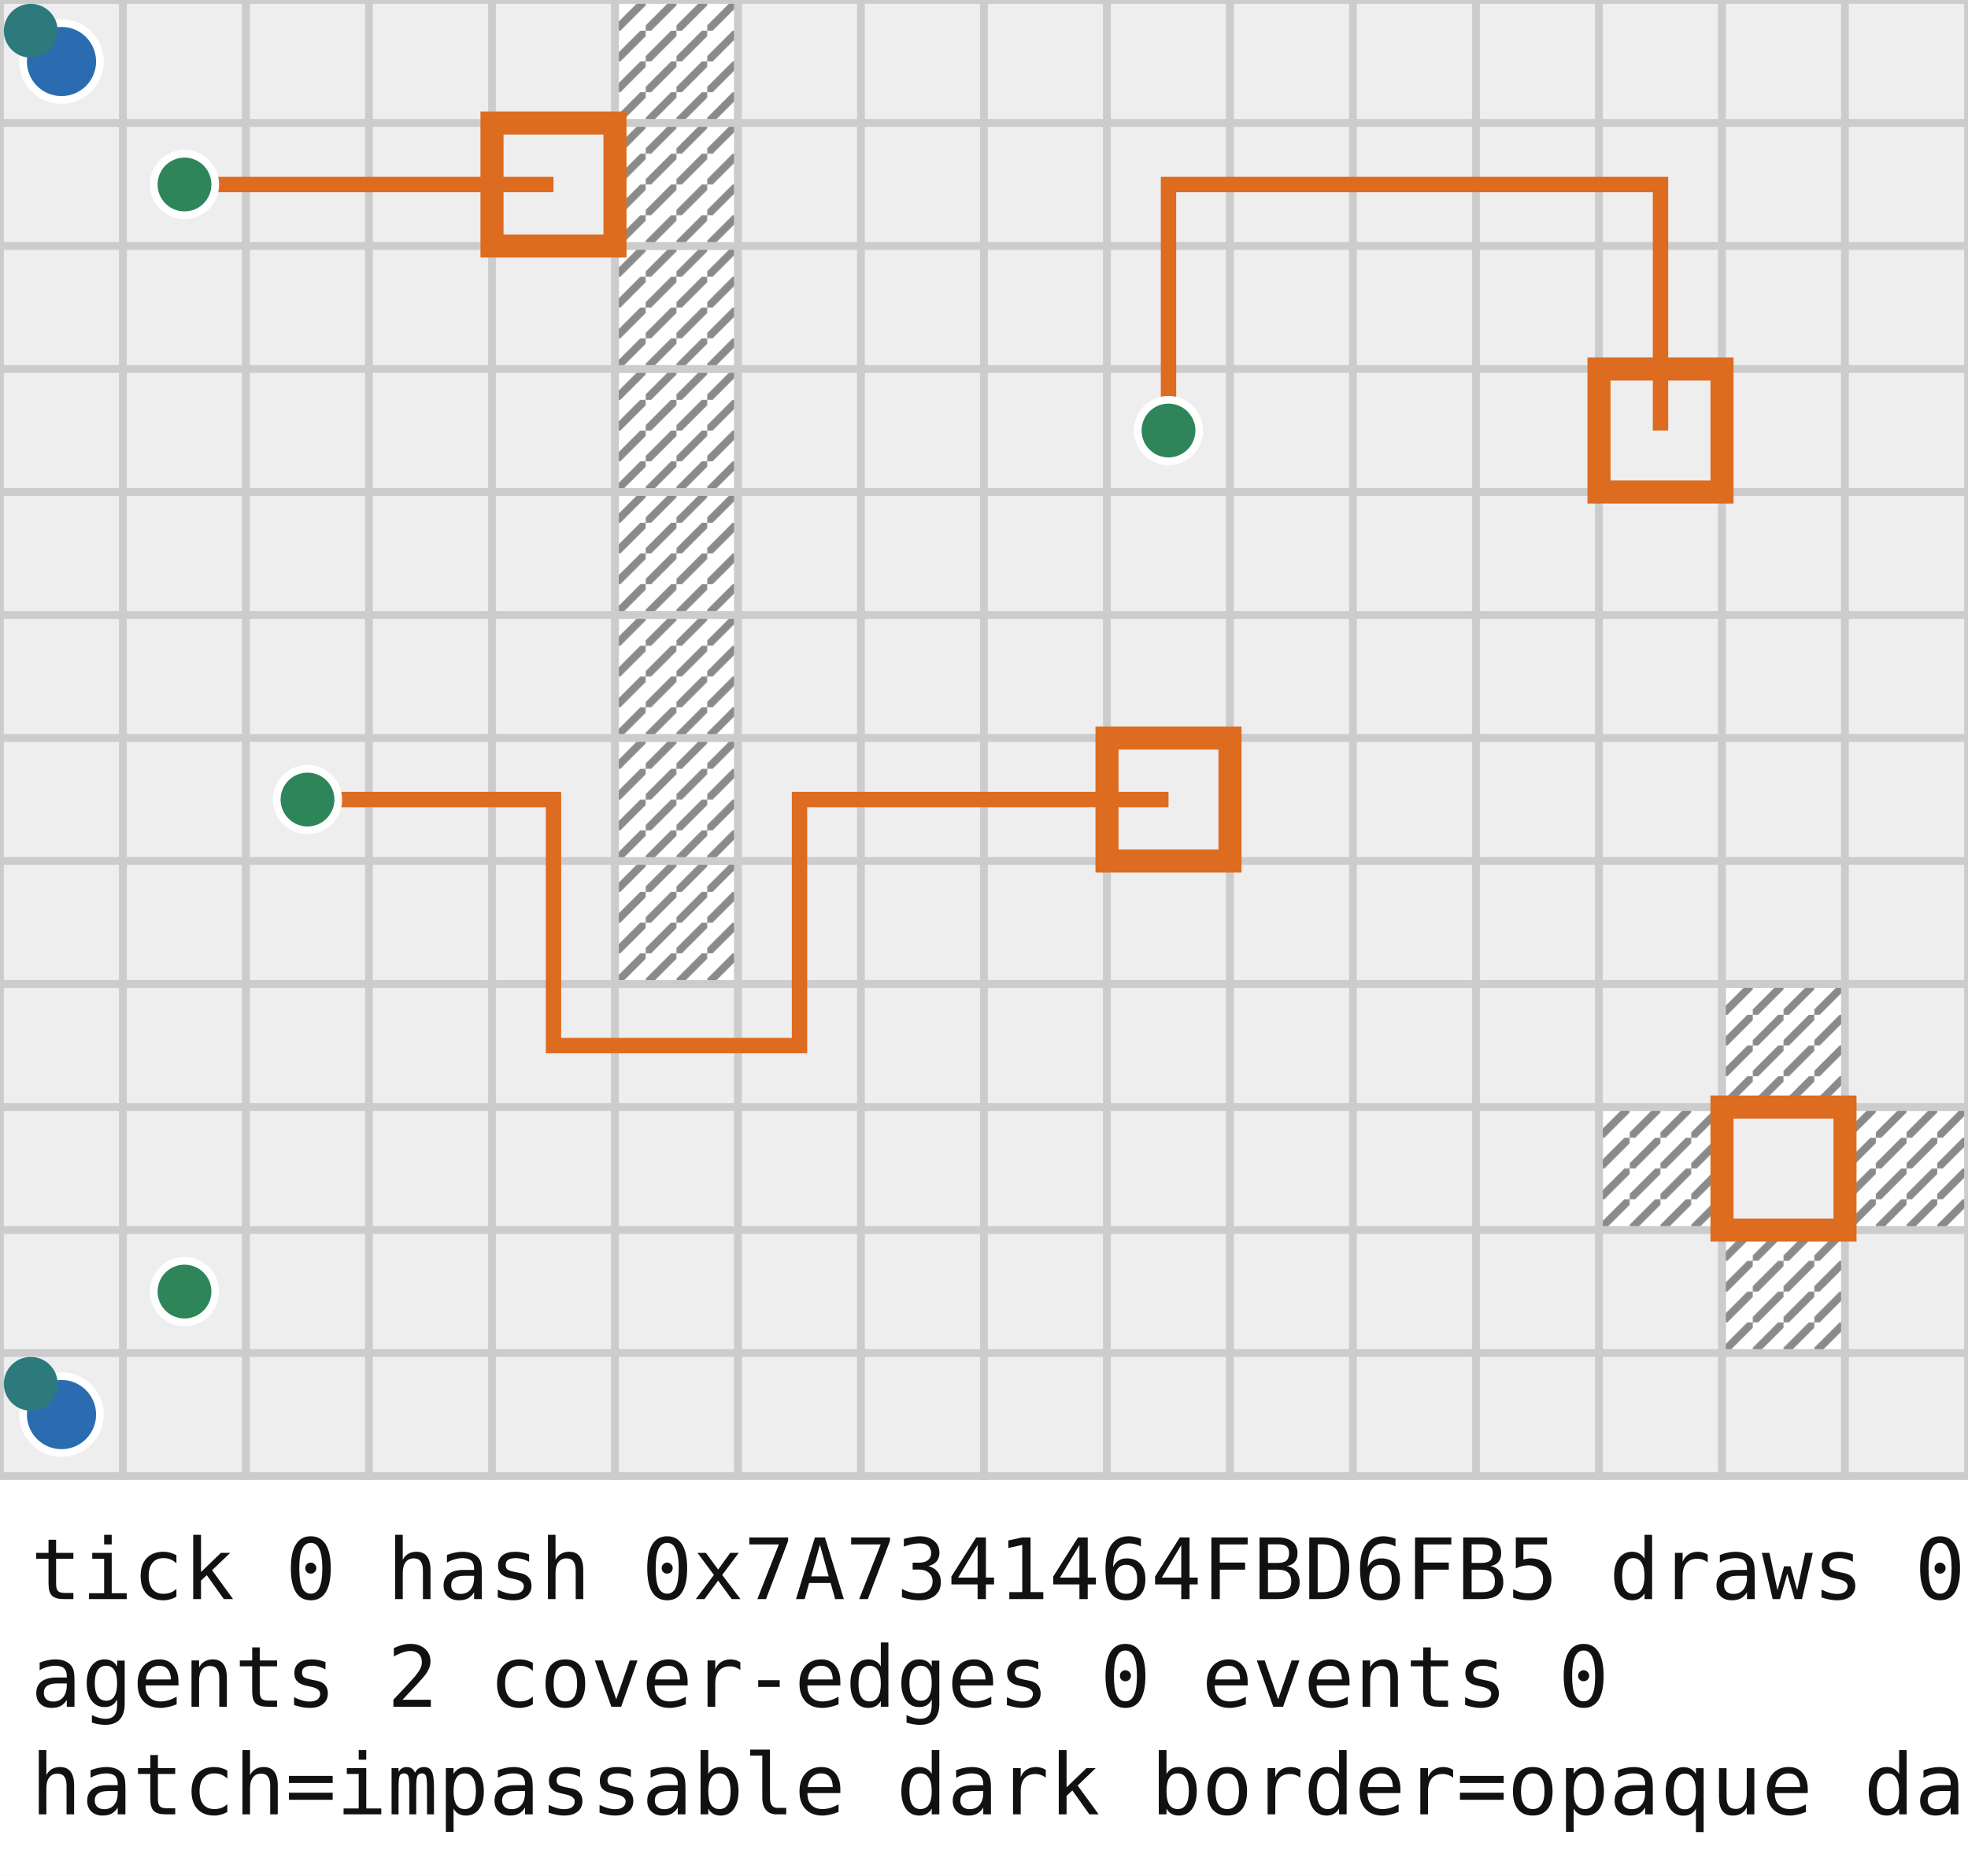
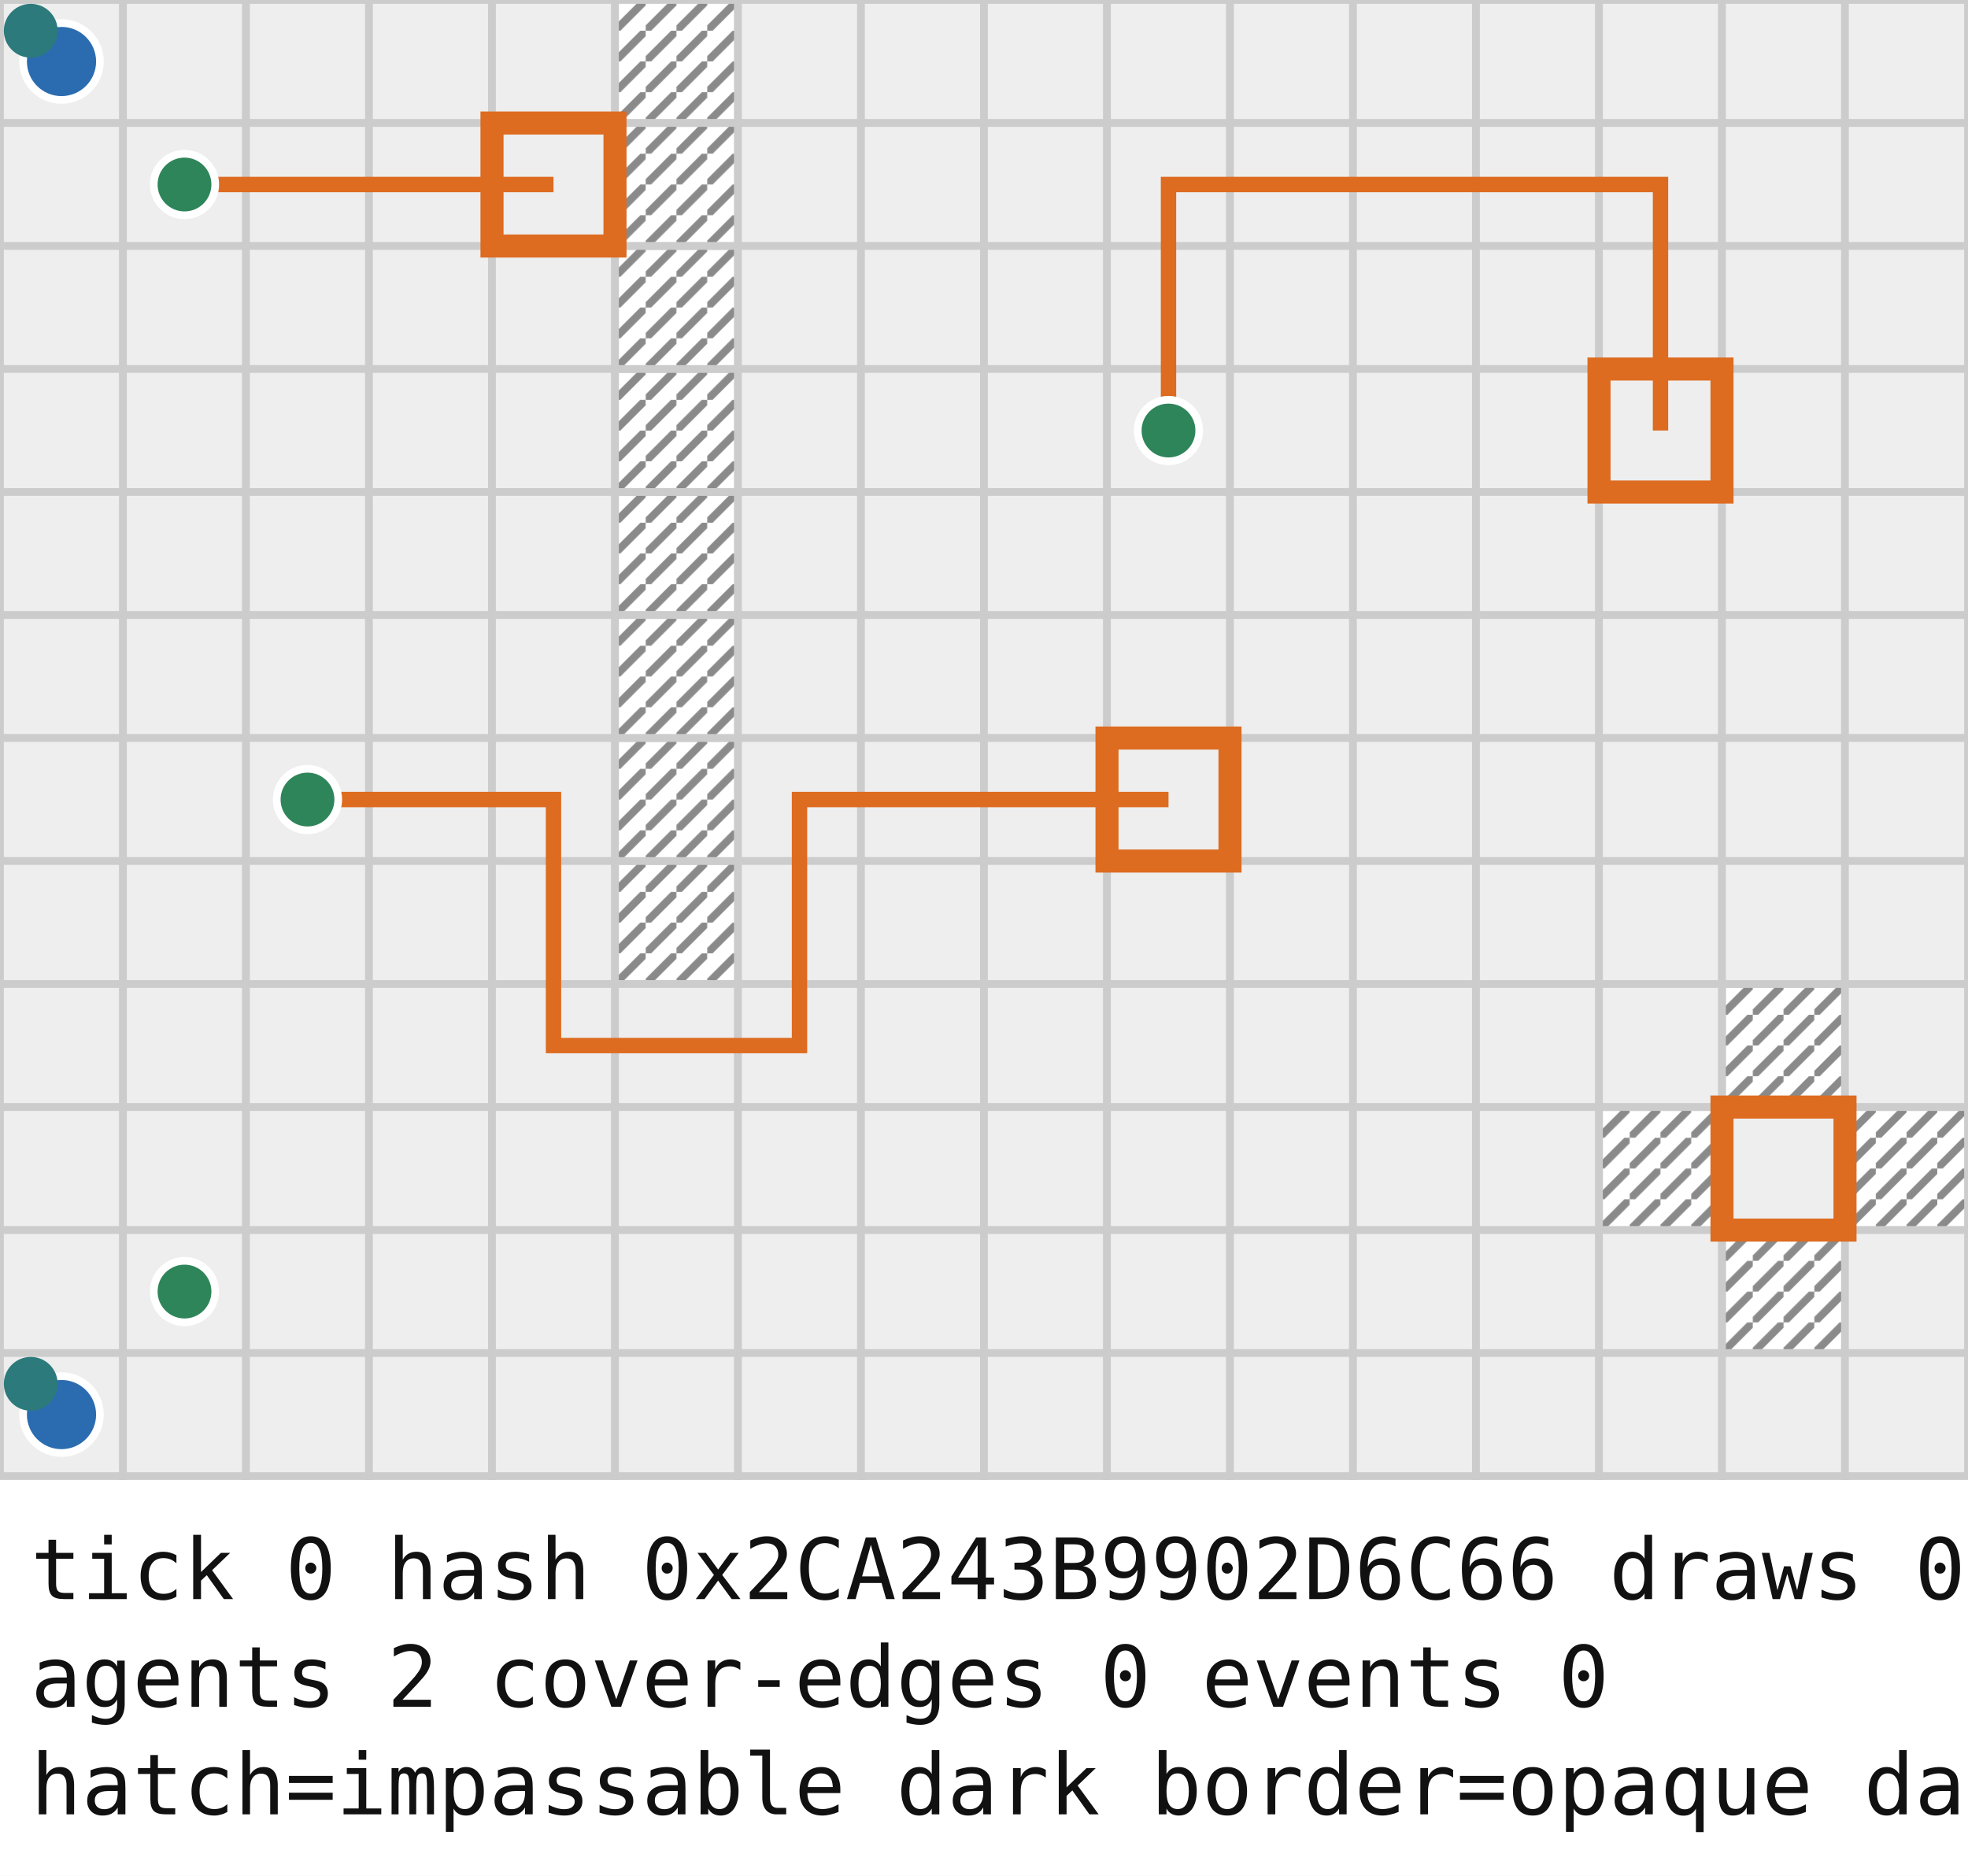
<svg xmlns="http://www.w3.org/2000/svg" width="256" height="244" viewBox="0 0 256 244">
  <defs>
    <pattern id="cw-hatch" width="4" height="4" patternUnits="userSpaceOnUse">
      <path d="M0,4 L4,0" stroke="#8a8a8a" stroke-width="1" />
    </pattern>
  </defs>
  <rect x="0" y="0" width="256" height="244" fill="#ffffff" />
  <rect x="0" y="0" width="16" height="16" fill="rgb(238,238,238)" stroke="#cccccc" stroke-width="1" />
  <rect x="16" y="0" width="16" height="16" fill="rgb(238,238,238)" stroke="#cccccc" stroke-width="1" />
  <rect x="32" y="0" width="16" height="16" fill="rgb(238,238,238)" stroke="#cccccc" stroke-width="1" />
  <rect x="48" y="0" width="16" height="16" fill="rgb(238,238,238)" stroke="#cccccc" stroke-width="1" />
  <rect x="64" y="0" width="16" height="16" fill="rgb(238,238,238)" stroke="#cccccc" stroke-width="1" />
  <rect x="80" y="0" width="16" height="16" fill="url(#cw-hatch)" stroke="#cccccc" stroke-width="1" />
  <rect x="96" y="0" width="16" height="16" fill="rgb(238,238,238)" stroke="#cccccc" stroke-width="1" />
  <rect x="112" y="0" width="16" height="16" fill="rgb(238,238,238)" stroke="#cccccc" stroke-width="1" />
  <rect x="128" y="0" width="16" height="16" fill="rgb(238,238,238)" stroke="#cccccc" stroke-width="1" />
  <rect x="144" y="0" width="16" height="16" fill="rgb(238,238,238)" stroke="#cccccc" stroke-width="1" />
  <rect x="160" y="0" width="16" height="16" fill="rgb(238,238,238)" stroke="#cccccc" stroke-width="1" />
  <rect x="176" y="0" width="16" height="16" fill="rgb(238,238,238)" stroke="#cccccc" stroke-width="1" />
  <rect x="192" y="0" width="16" height="16" fill="rgb(238,238,238)" stroke="#cccccc" stroke-width="1" />
  <rect x="208" y="0" width="16" height="16" fill="rgb(238,238,238)" stroke="#cccccc" stroke-width="1" />
  <rect x="224" y="0" width="16" height="16" fill="rgb(238,238,238)" stroke="#cccccc" stroke-width="1" />
  <rect x="240" y="0" width="16" height="16" fill="rgb(238,238,238)" stroke="#cccccc" stroke-width="1" />
  <rect x="0" y="16" width="16" height="16" fill="rgb(238,238,238)" stroke="#cccccc" stroke-width="1" />
  <rect x="16" y="16" width="16" height="16" fill="rgb(238,238,238)" stroke="#cccccc" stroke-width="1" />
  <rect x="32" y="16" width="16" height="16" fill="rgb(238,238,238)" stroke="#cccccc" stroke-width="1" />
  <rect x="48" y="16" width="16" height="16" fill="rgb(238,238,238)" stroke="#cccccc" stroke-width="1" />
  <rect x="64" y="16" width="16" height="16" fill="rgb(238,238,238)" stroke="#cccccc" stroke-width="1" />
  <rect x="80" y="16" width="16" height="16" fill="url(#cw-hatch)" stroke="#cccccc" stroke-width="1" />
  <rect x="96" y="16" width="16" height="16" fill="rgb(238,238,238)" stroke="#cccccc" stroke-width="1" />
  <rect x="112" y="16" width="16" height="16" fill="rgb(238,238,238)" stroke="#cccccc" stroke-width="1" />
  <rect x="128" y="16" width="16" height="16" fill="rgb(238,238,238)" stroke="#cccccc" stroke-width="1" />
  <rect x="144" y="16" width="16" height="16" fill="rgb(238,238,238)" stroke="#cccccc" stroke-width="1" />
  <rect x="160" y="16" width="16" height="16" fill="rgb(238,238,238)" stroke="#cccccc" stroke-width="1" />
  <rect x="176" y="16" width="16" height="16" fill="rgb(238,238,238)" stroke="#cccccc" stroke-width="1" />
  <rect x="192" y="16" width="16" height="16" fill="rgb(238,238,238)" stroke="#cccccc" stroke-width="1" />
  <rect x="208" y="16" width="16" height="16" fill="rgb(238,238,238)" stroke="#cccccc" stroke-width="1" />
  <rect x="224" y="16" width="16" height="16" fill="rgb(238,238,238)" stroke="#cccccc" stroke-width="1" />
  <rect x="240" y="16" width="16" height="16" fill="rgb(238,238,238)" stroke="#cccccc" stroke-width="1" />
  <rect x="0" y="32" width="16" height="16" fill="rgb(238,238,238)" stroke="#cccccc" stroke-width="1" />
  <rect x="16" y="32" width="16" height="16" fill="rgb(238,238,238)" stroke="#cccccc" stroke-width="1" />
  <rect x="32" y="32" width="16" height="16" fill="rgb(238,238,238)" stroke="#cccccc" stroke-width="1" />
  <rect x="48" y="32" width="16" height="16" fill="rgb(238,238,238)" stroke="#cccccc" stroke-width="1" />
  <rect x="64" y="32" width="16" height="16" fill="rgb(238,238,238)" stroke="#cccccc" stroke-width="1" />
  <rect x="80" y="32" width="16" height="16" fill="url(#cw-hatch)" stroke="#cccccc" stroke-width="1" />
  <rect x="96" y="32" width="16" height="16" fill="rgb(238,238,238)" stroke="#cccccc" stroke-width="1" />
  <rect x="112" y="32" width="16" height="16" fill="rgb(238,238,238)" stroke="#cccccc" stroke-width="1" />
  <rect x="128" y="32" width="16" height="16" fill="rgb(238,238,238)" stroke="#cccccc" stroke-width="1" />
  <rect x="144" y="32" width="16" height="16" fill="rgb(238,238,238)" stroke="#cccccc" stroke-width="1" />
  <rect x="160" y="32" width="16" height="16" fill="rgb(238,238,238)" stroke="#cccccc" stroke-width="1" />
  <rect x="176" y="32" width="16" height="16" fill="rgb(238,238,238)" stroke="#cccccc" stroke-width="1" />
  <rect x="192" y="32" width="16" height="16" fill="rgb(238,238,238)" stroke="#cccccc" stroke-width="1" />
  <rect x="208" y="32" width="16" height="16" fill="rgb(238,238,238)" stroke="#cccccc" stroke-width="1" />
  <rect x="224" y="32" width="16" height="16" fill="rgb(238,238,238)" stroke="#cccccc" stroke-width="1" />
  <rect x="240" y="32" width="16" height="16" fill="rgb(238,238,238)" stroke="#cccccc" stroke-width="1" />
  <rect x="0" y="48" width="16" height="16" fill="rgb(238,238,238)" stroke="#cccccc" stroke-width="1" />
  <rect x="16" y="48" width="16" height="16" fill="rgb(238,238,238)" stroke="#cccccc" stroke-width="1" />
  <rect x="32" y="48" width="16" height="16" fill="rgb(238,238,238)" stroke="#cccccc" stroke-width="1" />
  <rect x="48" y="48" width="16" height="16" fill="rgb(238,238,238)" stroke="#cccccc" stroke-width="1" />
  <rect x="64" y="48" width="16" height="16" fill="rgb(238,238,238)" stroke="#cccccc" stroke-width="1" />
  <rect x="80" y="48" width="16" height="16" fill="url(#cw-hatch)" stroke="#cccccc" stroke-width="1" />
  <rect x="96" y="48" width="16" height="16" fill="rgb(238,238,238)" stroke="#cccccc" stroke-width="1" />
  <rect x="112" y="48" width="16" height="16" fill="rgb(238,238,238)" stroke="#cccccc" stroke-width="1" />
  <rect x="128" y="48" width="16" height="16" fill="rgb(238,238,238)" stroke="#cccccc" stroke-width="1" />
  <rect x="144" y="48" width="16" height="16" fill="rgb(238,238,238)" stroke="#cccccc" stroke-width="1" />
  <rect x="160" y="48" width="16" height="16" fill="rgb(238,238,238)" stroke="#cccccc" stroke-width="1" />
  <rect x="176" y="48" width="16" height="16" fill="rgb(238,238,238)" stroke="#cccccc" stroke-width="1" />
  <rect x="192" y="48" width="16" height="16" fill="rgb(238,238,238)" stroke="#cccccc" stroke-width="1" />
  <rect x="208" y="48" width="16" height="16" fill="rgb(238,238,238)" stroke="#cccccc" stroke-width="1" />
  <rect x="224" y="48" width="16" height="16" fill="rgb(238,238,238)" stroke="#cccccc" stroke-width="1" />
  <rect x="240" y="48" width="16" height="16" fill="rgb(238,238,238)" stroke="#cccccc" stroke-width="1" />
  <rect x="0" y="64" width="16" height="16" fill="rgb(238,238,238)" stroke="#cccccc" stroke-width="1" />
  <rect x="16" y="64" width="16" height="16" fill="rgb(238,238,238)" stroke="#cccccc" stroke-width="1" />
  <rect x="32" y="64" width="16" height="16" fill="rgb(238,238,238)" stroke="#cccccc" stroke-width="1" />
  <rect x="48" y="64" width="16" height="16" fill="rgb(238,238,238)" stroke="#cccccc" stroke-width="1" />
  <rect x="64" y="64" width="16" height="16" fill="rgb(238,238,238)" stroke="#cccccc" stroke-width="1" />
  <rect x="80" y="64" width="16" height="16" fill="url(#cw-hatch)" stroke="#cccccc" stroke-width="1" />
  <rect x="96" y="64" width="16" height="16" fill="rgb(238,238,238)" stroke="#cccccc" stroke-width="1" />
  <rect x="112" y="64" width="16" height="16" fill="rgb(238,238,238)" stroke="#cccccc" stroke-width="1" />
  <rect x="128" y="64" width="16" height="16" fill="rgb(238,238,238)" stroke="#cccccc" stroke-width="1" />
  <rect x="144" y="64" width="16" height="16" fill="rgb(238,238,238)" stroke="#cccccc" stroke-width="1" />
  <rect x="160" y="64" width="16" height="16" fill="rgb(238,238,238)" stroke="#cccccc" stroke-width="1" />
  <rect x="176" y="64" width="16" height="16" fill="rgb(238,238,238)" stroke="#cccccc" stroke-width="1" />
  <rect x="192" y="64" width="16" height="16" fill="rgb(238,238,238)" stroke="#cccccc" stroke-width="1" />
  <rect x="208" y="64" width="16" height="16" fill="rgb(238,238,238)" stroke="#cccccc" stroke-width="1" />
  <rect x="224" y="64" width="16" height="16" fill="rgb(238,238,238)" stroke="#cccccc" stroke-width="1" />
  <rect x="240" y="64" width="16" height="16" fill="rgb(238,238,238)" stroke="#cccccc" stroke-width="1" />
  <rect x="0" y="80" width="16" height="16" fill="rgb(238,238,238)" stroke="#cccccc" stroke-width="1" />
  <rect x="16" y="80" width="16" height="16" fill="rgb(238,238,238)" stroke="#cccccc" stroke-width="1" />
  <rect x="32" y="80" width="16" height="16" fill="rgb(238,238,238)" stroke="#cccccc" stroke-width="1" />
  <rect x="48" y="80" width="16" height="16" fill="rgb(238,238,238)" stroke="#cccccc" stroke-width="1" />
  <rect x="64" y="80" width="16" height="16" fill="rgb(238,238,238)" stroke="#cccccc" stroke-width="1" />
  <rect x="80" y="80" width="16" height="16" fill="url(#cw-hatch)" stroke="#cccccc" stroke-width="1" />
  <rect x="96" y="80" width="16" height="16" fill="rgb(238,238,238)" stroke="#cccccc" stroke-width="1" />
  <rect x="112" y="80" width="16" height="16" fill="rgb(238,238,238)" stroke="#cccccc" stroke-width="1" />
  <rect x="128" y="80" width="16" height="16" fill="rgb(238,238,238)" stroke="#cccccc" stroke-width="1" />
  <rect x="144" y="80" width="16" height="16" fill="rgb(238,238,238)" stroke="#cccccc" stroke-width="1" />
  <rect x="160" y="80" width="16" height="16" fill="rgb(238,238,238)" stroke="#cccccc" stroke-width="1" />
  <rect x="176" y="80" width="16" height="16" fill="rgb(238,238,238)" stroke="#cccccc" stroke-width="1" />
  <rect x="192" y="80" width="16" height="16" fill="rgb(238,238,238)" stroke="#cccccc" stroke-width="1" />
  <rect x="208" y="80" width="16" height="16" fill="rgb(238,238,238)" stroke="#cccccc" stroke-width="1" />
  <rect x="224" y="80" width="16" height="16" fill="rgb(238,238,238)" stroke="#cccccc" stroke-width="1" />
  <rect x="240" y="80" width="16" height="16" fill="rgb(238,238,238)" stroke="#cccccc" stroke-width="1" />
  <rect x="0" y="96" width="16" height="16" fill="rgb(238,238,238)" stroke="#cccccc" stroke-width="1" />
  <rect x="16" y="96" width="16" height="16" fill="rgb(238,238,238)" stroke="#cccccc" stroke-width="1" />
  <rect x="32" y="96" width="16" height="16" fill="rgb(238,238,238)" stroke="#cccccc" stroke-width="1" />
  <rect x="48" y="96" width="16" height="16" fill="rgb(238,238,238)" stroke="#cccccc" stroke-width="1" />
  <rect x="64" y="96" width="16" height="16" fill="rgb(238,238,238)" stroke="#cccccc" stroke-width="1" />
  <rect x="80" y="96" width="16" height="16" fill="url(#cw-hatch)" stroke="#cccccc" stroke-width="1" />
  <rect x="96" y="96" width="16" height="16" fill="rgb(238,238,238)" stroke="#cccccc" stroke-width="1" />
  <rect x="112" y="96" width="16" height="16" fill="rgb(238,238,238)" stroke="#cccccc" stroke-width="1" />
  <rect x="128" y="96" width="16" height="16" fill="rgb(238,238,238)" stroke="#cccccc" stroke-width="1" />
  <rect x="144" y="96" width="16" height="16" fill="rgb(238,238,238)" stroke="#cccccc" stroke-width="1" />
  <rect x="160" y="96" width="16" height="16" fill="rgb(238,238,238)" stroke="#cccccc" stroke-width="1" />
  <rect x="176" y="96" width="16" height="16" fill="rgb(238,238,238)" stroke="#cccccc" stroke-width="1" />
  <rect x="192" y="96" width="16" height="16" fill="rgb(238,238,238)" stroke="#cccccc" stroke-width="1" />
  <rect x="208" y="96" width="16" height="16" fill="rgb(238,238,238)" stroke="#cccccc" stroke-width="1" />
  <rect x="224" y="96" width="16" height="16" fill="rgb(238,238,238)" stroke="#cccccc" stroke-width="1" />
  <rect x="240" y="96" width="16" height="16" fill="rgb(238,238,238)" stroke="#cccccc" stroke-width="1" />
  <rect x="0" y="112" width="16" height="16" fill="rgb(238,238,238)" stroke="#cccccc" stroke-width="1" />
  <rect x="16" y="112" width="16" height="16" fill="rgb(238,238,238)" stroke="#cccccc" stroke-width="1" />
  <rect x="32" y="112" width="16" height="16" fill="rgb(238,238,238)" stroke="#cccccc" stroke-width="1" />
  <rect x="48" y="112" width="16" height="16" fill="rgb(238,238,238)" stroke="#cccccc" stroke-width="1" />
  <rect x="64" y="112" width="16" height="16" fill="rgb(238,238,238)" stroke="#cccccc" stroke-width="1" />
  <rect x="80" y="112" width="16" height="16" fill="url(#cw-hatch)" stroke="#cccccc" stroke-width="1" />
  <rect x="96" y="112" width="16" height="16" fill="rgb(238,238,238)" stroke="#cccccc" stroke-width="1" />
  <rect x="112" y="112" width="16" height="16" fill="rgb(238,238,238)" stroke="#cccccc" stroke-width="1" />
  <rect x="128" y="112" width="16" height="16" fill="rgb(238,238,238)" stroke="#cccccc" stroke-width="1" />
  <rect x="144" y="112" width="16" height="16" fill="rgb(238,238,238)" stroke="#cccccc" stroke-width="1" />
  <rect x="160" y="112" width="16" height="16" fill="rgb(238,238,238)" stroke="#cccccc" stroke-width="1" />
  <rect x="176" y="112" width="16" height="16" fill="rgb(238,238,238)" stroke="#cccccc" stroke-width="1" />
  <rect x="192" y="112" width="16" height="16" fill="rgb(238,238,238)" stroke="#cccccc" stroke-width="1" />
  <rect x="208" y="112" width="16" height="16" fill="rgb(238,238,238)" stroke="#cccccc" stroke-width="1" />
  <rect x="224" y="112" width="16" height="16" fill="rgb(238,238,238)" stroke="#cccccc" stroke-width="1" />
  <rect x="240" y="112" width="16" height="16" fill="rgb(238,238,238)" stroke="#cccccc" stroke-width="1" />
  <rect x="0" y="128" width="16" height="16" fill="rgb(238,238,238)" stroke="#cccccc" stroke-width="1" />
  <rect x="16" y="128" width="16" height="16" fill="rgb(238,238,238)" stroke="#cccccc" stroke-width="1" />
  <rect x="32" y="128" width="16" height="16" fill="rgb(238,238,238)" stroke="#cccccc" stroke-width="1" />
  <rect x="48" y="128" width="16" height="16" fill="rgb(238,238,238)" stroke="#cccccc" stroke-width="1" />
  <rect x="64" y="128" width="16" height="16" fill="rgb(238,238,238)" stroke="#cccccc" stroke-width="1" />
  <rect x="80" y="128" width="16" height="16" fill="rgb(238,238,238)" stroke="#cccccc" stroke-width="1" />
  <rect x="96" y="128" width="16" height="16" fill="rgb(238,238,238)" stroke="#cccccc" stroke-width="1" />
  <rect x="112" y="128" width="16" height="16" fill="rgb(238,238,238)" stroke="#cccccc" stroke-width="1" />
  <rect x="128" y="128" width="16" height="16" fill="rgb(238,238,238)" stroke="#cccccc" stroke-width="1" />
  <rect x="144" y="128" width="16" height="16" fill="rgb(238,238,238)" stroke="#cccccc" stroke-width="1" />
  <rect x="160" y="128" width="16" height="16" fill="rgb(238,238,238)" stroke="#cccccc" stroke-width="1" />
  <rect x="176" y="128" width="16" height="16" fill="rgb(238,238,238)" stroke="#cccccc" stroke-width="1" />
  <rect x="192" y="128" width="16" height="16" fill="rgb(238,238,238)" stroke="#cccccc" stroke-width="1" />
  <rect x="208" y="128" width="16" height="16" fill="rgb(238,238,238)" stroke="#cccccc" stroke-width="1" />
  <rect x="224" y="128" width="16" height="16" fill="url(#cw-hatch)" stroke="#cccccc" stroke-width="1" />
  <rect x="240" y="128" width="16" height="16" fill="rgb(238,238,238)" stroke="#cccccc" stroke-width="1" />
  <rect x="0" y="144" width="16" height="16" fill="rgb(238,238,238)" stroke="#cccccc" stroke-width="1" />
  <rect x="16" y="144" width="16" height="16" fill="rgb(238,238,238)" stroke="#cccccc" stroke-width="1" />
  <rect x="32" y="144" width="16" height="16" fill="rgb(238,238,238)" stroke="#cccccc" stroke-width="1" />
  <rect x="48" y="144" width="16" height="16" fill="rgb(238,238,238)" stroke="#cccccc" stroke-width="1" />
  <rect x="64" y="144" width="16" height="16" fill="rgb(238,238,238)" stroke="#cccccc" stroke-width="1" />
  <rect x="80" y="144" width="16" height="16" fill="rgb(238,238,238)" stroke="#cccccc" stroke-width="1" />
  <rect x="96" y="144" width="16" height="16" fill="rgb(238,238,238)" stroke="#cccccc" stroke-width="1" />
  <rect x="112" y="144" width="16" height="16" fill="rgb(238,238,238)" stroke="#cccccc" stroke-width="1" />
  <rect x="128" y="144" width="16" height="16" fill="rgb(238,238,238)" stroke="#cccccc" stroke-width="1" />
  <rect x="144" y="144" width="16" height="16" fill="rgb(238,238,238)" stroke="#cccccc" stroke-width="1" />
  <rect x="160" y="144" width="16" height="16" fill="rgb(238,238,238)" stroke="#cccccc" stroke-width="1" />
  <rect x="176" y="144" width="16" height="16" fill="rgb(238,238,238)" stroke="#cccccc" stroke-width="1" />
  <rect x="192" y="144" width="16" height="16" fill="rgb(238,238,238)" stroke="#cccccc" stroke-width="1" />
  <rect x="208" y="144" width="16" height="16" fill="url(#cw-hatch)" stroke="#cccccc" stroke-width="1" />
  <rect x="224" y="144" width="16" height="16" fill="rgb(238,238,238)" stroke="#cccccc" stroke-width="1" />
  <rect x="240" y="144" width="16" height="16" fill="url(#cw-hatch)" stroke="#cccccc" stroke-width="1" />
  <rect x="0" y="160" width="16" height="16" fill="rgb(238,238,238)" stroke="#cccccc" stroke-width="1" />
  <rect x="16" y="160" width="16" height="16" fill="rgb(238,238,238)" stroke="#cccccc" stroke-width="1" />
  <rect x="32" y="160" width="16" height="16" fill="rgb(238,238,238)" stroke="#cccccc" stroke-width="1" />
  <rect x="48" y="160" width="16" height="16" fill="rgb(238,238,238)" stroke="#cccccc" stroke-width="1" />
  <rect x="64" y="160" width="16" height="16" fill="rgb(238,238,238)" stroke="#cccccc" stroke-width="1" />
  <rect x="80" y="160" width="16" height="16" fill="rgb(238,238,238)" stroke="#cccccc" stroke-width="1" />
  <rect x="96" y="160" width="16" height="16" fill="rgb(238,238,238)" stroke="#cccccc" stroke-width="1" />
  <rect x="112" y="160" width="16" height="16" fill="rgb(238,238,238)" stroke="#cccccc" stroke-width="1" />
  <rect x="128" y="160" width="16" height="16" fill="rgb(238,238,238)" stroke="#cccccc" stroke-width="1" />
  <rect x="144" y="160" width="16" height="16" fill="rgb(238,238,238)" stroke="#cccccc" stroke-width="1" />
  <rect x="160" y="160" width="16" height="16" fill="rgb(238,238,238)" stroke="#cccccc" stroke-width="1" />
  <rect x="176" y="160" width="16" height="16" fill="rgb(238,238,238)" stroke="#cccccc" stroke-width="1" />
  <rect x="192" y="160" width="16" height="16" fill="rgb(238,238,238)" stroke="#cccccc" stroke-width="1" />
  <rect x="208" y="160" width="16" height="16" fill="rgb(238,238,238)" stroke="#cccccc" stroke-width="1" />
  <rect x="224" y="160" width="16" height="16" fill="url(#cw-hatch)" stroke="#cccccc" stroke-width="1" />
  <rect x="240" y="160" width="16" height="16" fill="rgb(238,238,238)" stroke="#cccccc" stroke-width="1" />
  <rect x="0" y="176" width="16" height="16" fill="rgb(238,238,238)" stroke="#cccccc" stroke-width="1" />
  <rect x="16" y="176" width="16" height="16" fill="rgb(238,238,238)" stroke="#cccccc" stroke-width="1" />
  <rect x="32" y="176" width="16" height="16" fill="rgb(238,238,238)" stroke="#cccccc" stroke-width="1" />
  <rect x="48" y="176" width="16" height="16" fill="rgb(238,238,238)" stroke="#cccccc" stroke-width="1" />
  <rect x="64" y="176" width="16" height="16" fill="rgb(238,238,238)" stroke="#cccccc" stroke-width="1" />
  <rect x="80" y="176" width="16" height="16" fill="rgb(238,238,238)" stroke="#cccccc" stroke-width="1" />
  <rect x="96" y="176" width="16" height="16" fill="rgb(238,238,238)" stroke="#cccccc" stroke-width="1" />
  <rect x="112" y="176" width="16" height="16" fill="rgb(238,238,238)" stroke="#cccccc" stroke-width="1" />
  <rect x="128" y="176" width="16" height="16" fill="rgb(238,238,238)" stroke="#cccccc" stroke-width="1" />
  <rect x="144" y="176" width="16" height="16" fill="rgb(238,238,238)" stroke="#cccccc" stroke-width="1" />
  <rect x="160" y="176" width="16" height="16" fill="rgb(238,238,238)" stroke="#cccccc" stroke-width="1" />
  <rect x="176" y="176" width="16" height="16" fill="rgb(238,238,238)" stroke="#cccccc" stroke-width="1" />
  <rect x="192" y="176" width="16" height="16" fill="rgb(238,238,238)" stroke="#cccccc" stroke-width="1" />
  <rect x="208" y="176" width="16" height="16" fill="rgb(238,238,238)" stroke="#cccccc" stroke-width="1" />
  <rect x="224" y="176" width="16" height="16" fill="rgb(238,238,238)" stroke="#cccccc" stroke-width="1" />
  <rect x="240" y="176" width="16" height="16" fill="rgb(238,238,238)" stroke="#cccccc" stroke-width="1" />
  <circle cx="8" cy="8" r="5" fill="#2b6cb0" stroke="#ffffff" stroke-width="1" />
  <circle cx="8" cy="184" r="5" fill="#2b6cb0" stroke="#ffffff" stroke-width="1" />
  <circle cx="4" cy="4" r="3" fill="#2c7a7b" stroke="#2c7a7b" stroke-width="1" />
  <circle cx="4" cy="180" r="3" fill="#2c7a7b" stroke="#2c7a7b" stroke-width="1" />
  <polyline points="24,24 40,24 56,24 72,24" fill="none" stroke="#dd6b20" stroke-width="2" />
  <circle cx="24" cy="24" r="4" fill="#2f855a" stroke="#ffffff" stroke-width="1" />
  <rect x="64" y="16" width="16" height="16" fill="none" stroke="#dd6b20" stroke-width="3" />
  <polyline points="40,104 56,104 72,104 72,120 72,136 88,136 104,136 104,120 104,104 120,104 136,104 152,104" fill="none" stroke="#dd6b20" stroke-width="2" />
  <circle cx="40" cy="104" r="4" fill="#2f855a" stroke="#ffffff" stroke-width="1" />
  <rect x="144" y="96" width="16" height="16" fill="none" stroke="#dd6b20" stroke-width="3" />
  <polyline points="152,56 152,40 152,24 168,24 184,24 200,24 216,24 216,40 216,56" fill="none" stroke="#dd6b20" stroke-width="2" />
  <circle cx="152" cy="56" r="4" fill="#2f855a" stroke="#ffffff" stroke-width="1" />
  <rect x="208" y="48" width="16" height="16" fill="none" stroke="#dd6b20" stroke-width="3" />
  <circle cx="24" cy="168" r="4" fill="#2f855a" stroke="#ffffff" stroke-width="1" />
  <rect x="224" y="144" width="16" height="16" fill="none" stroke="#dd6b20" stroke-width="3" />
-   <text x="4" y="208" font-family="monospace" font-size="11" fill="#111111">tick 0  hash 0x7A7341464FBD6FB5  draws 0</text>
+   <text x="4" y="208" font-family="monospace" font-size="11" fill="#111111">tick 0  hash 0x2CA243B9902D6C66  draws 0</text>
  <text x="4" y="222" font-family="monospace" font-size="11" fill="#111111">agents 2  cover-edges 0  events 0</text>
  <text x="4" y="236" font-family="monospace" font-size="11" fill="#111111">hatch=impassable  dark border=opaque  darker fill=higher elevation  triangle=cover  circle=agent</text>
</svg>
